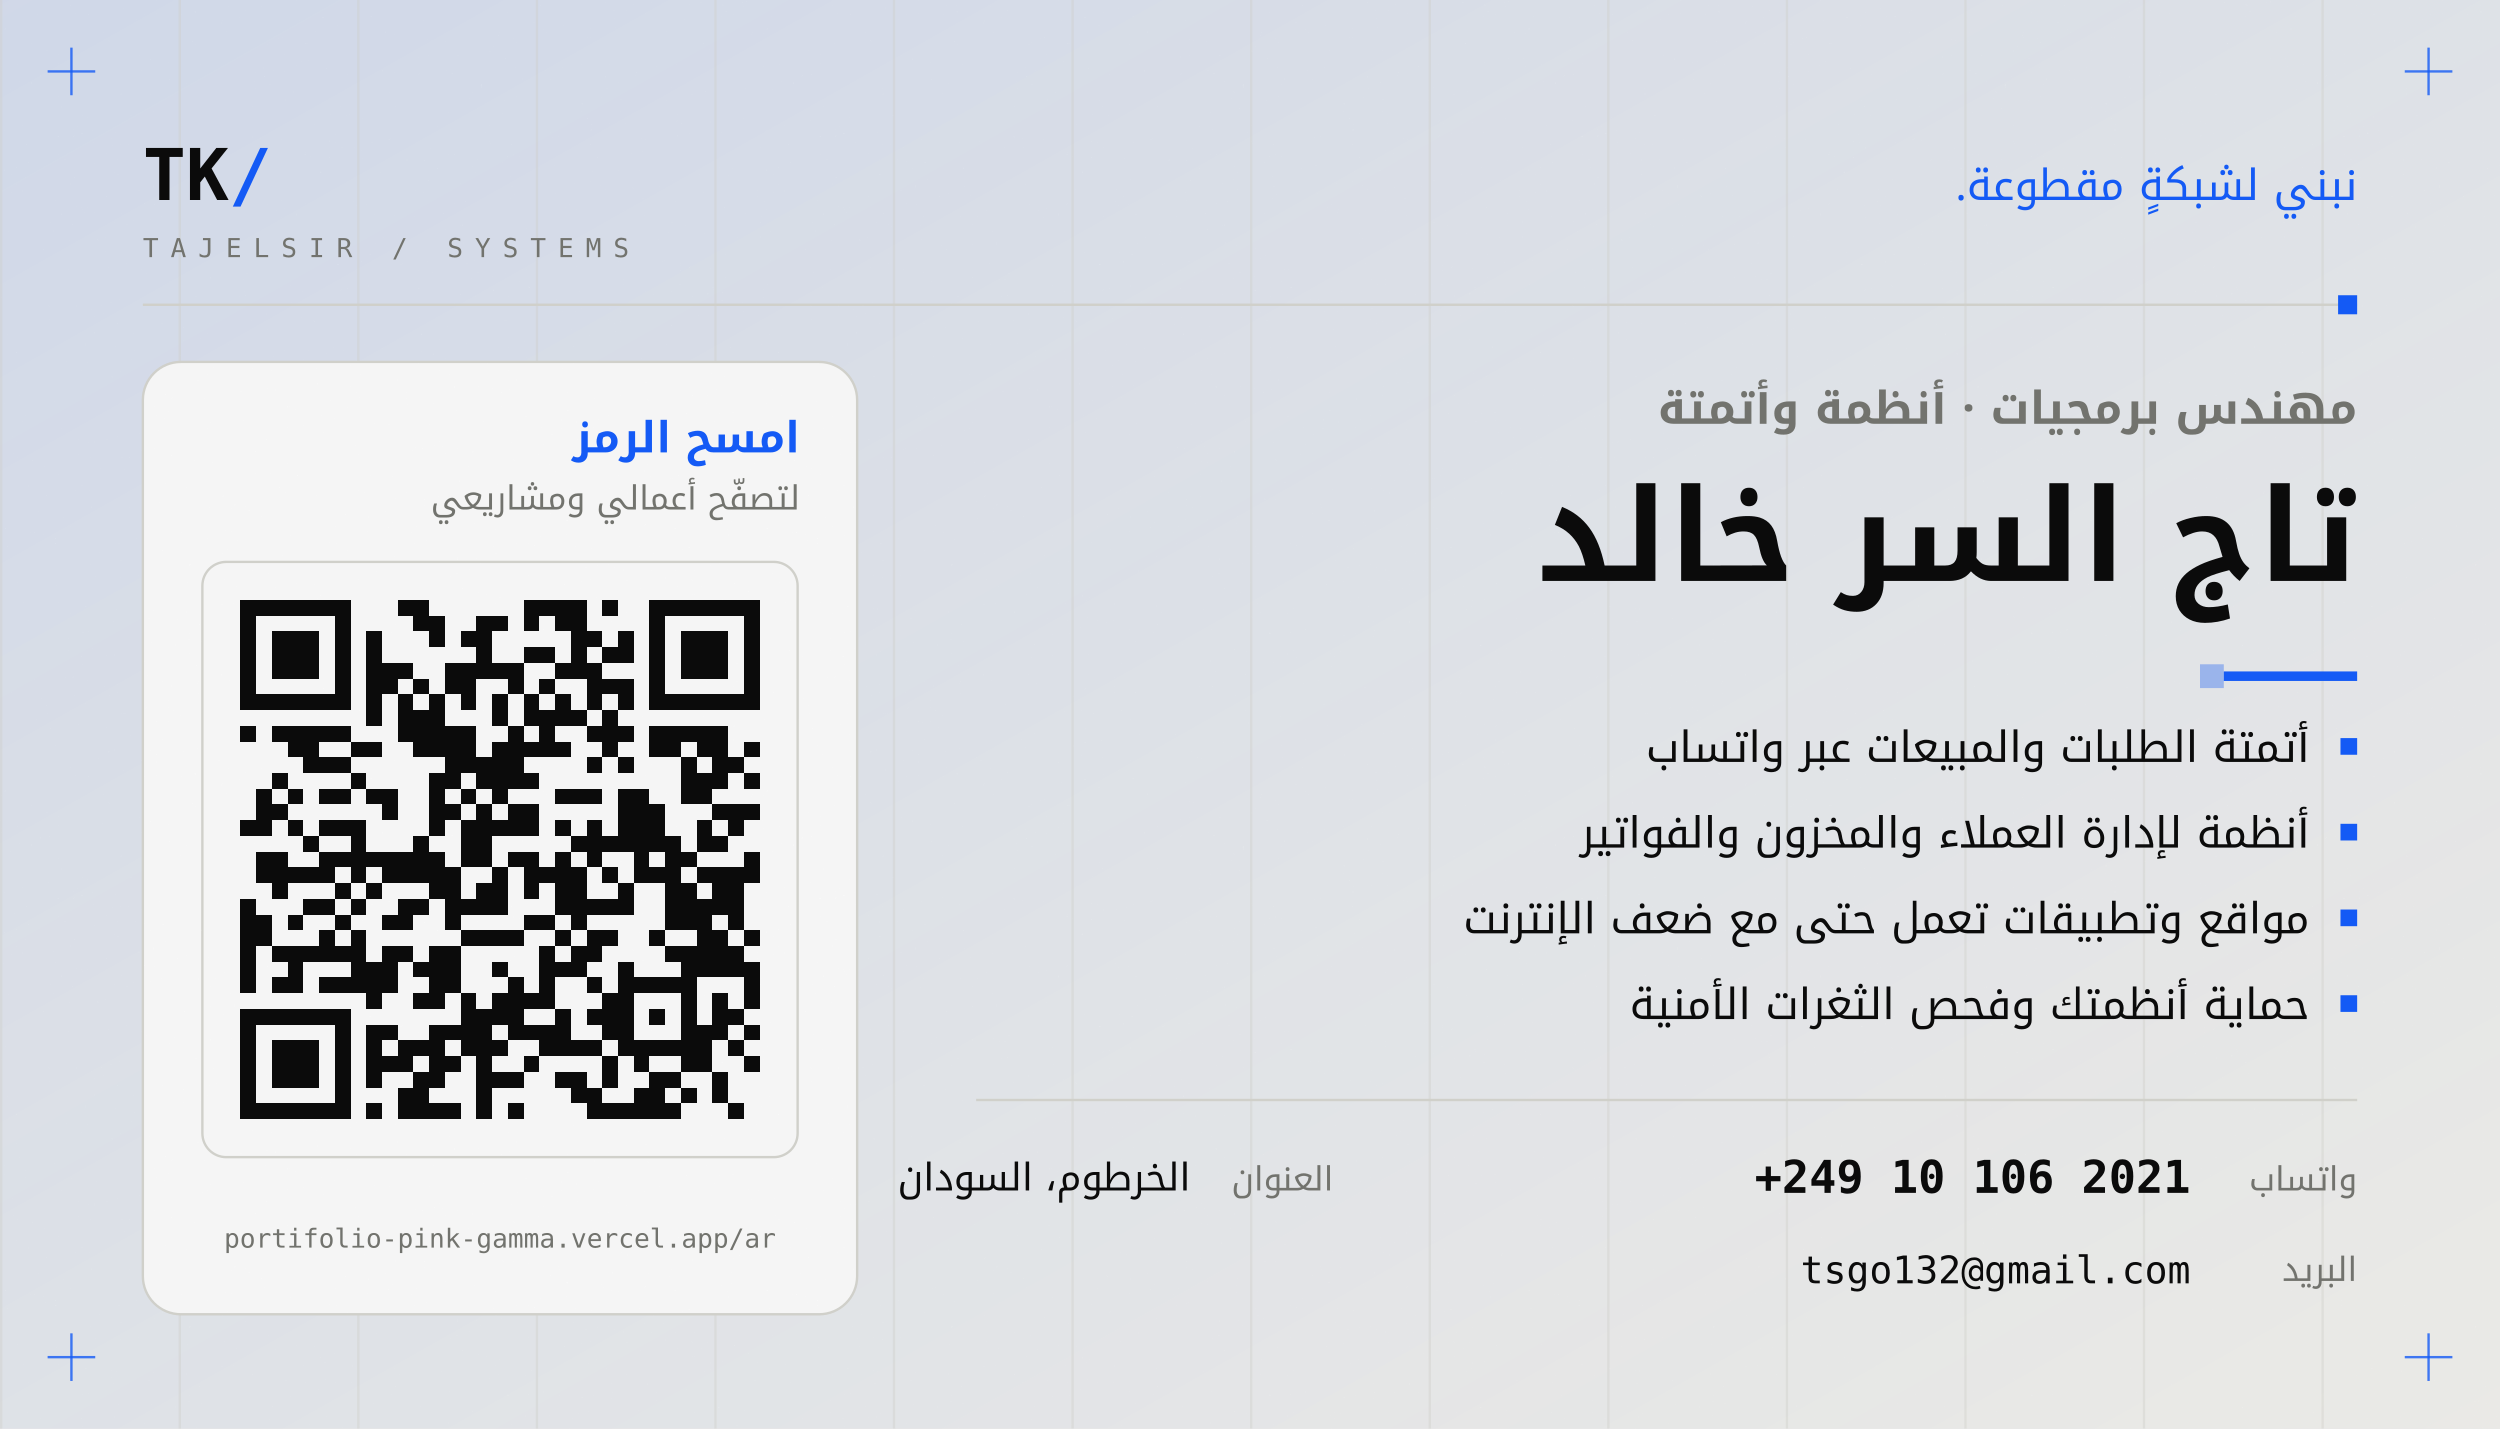
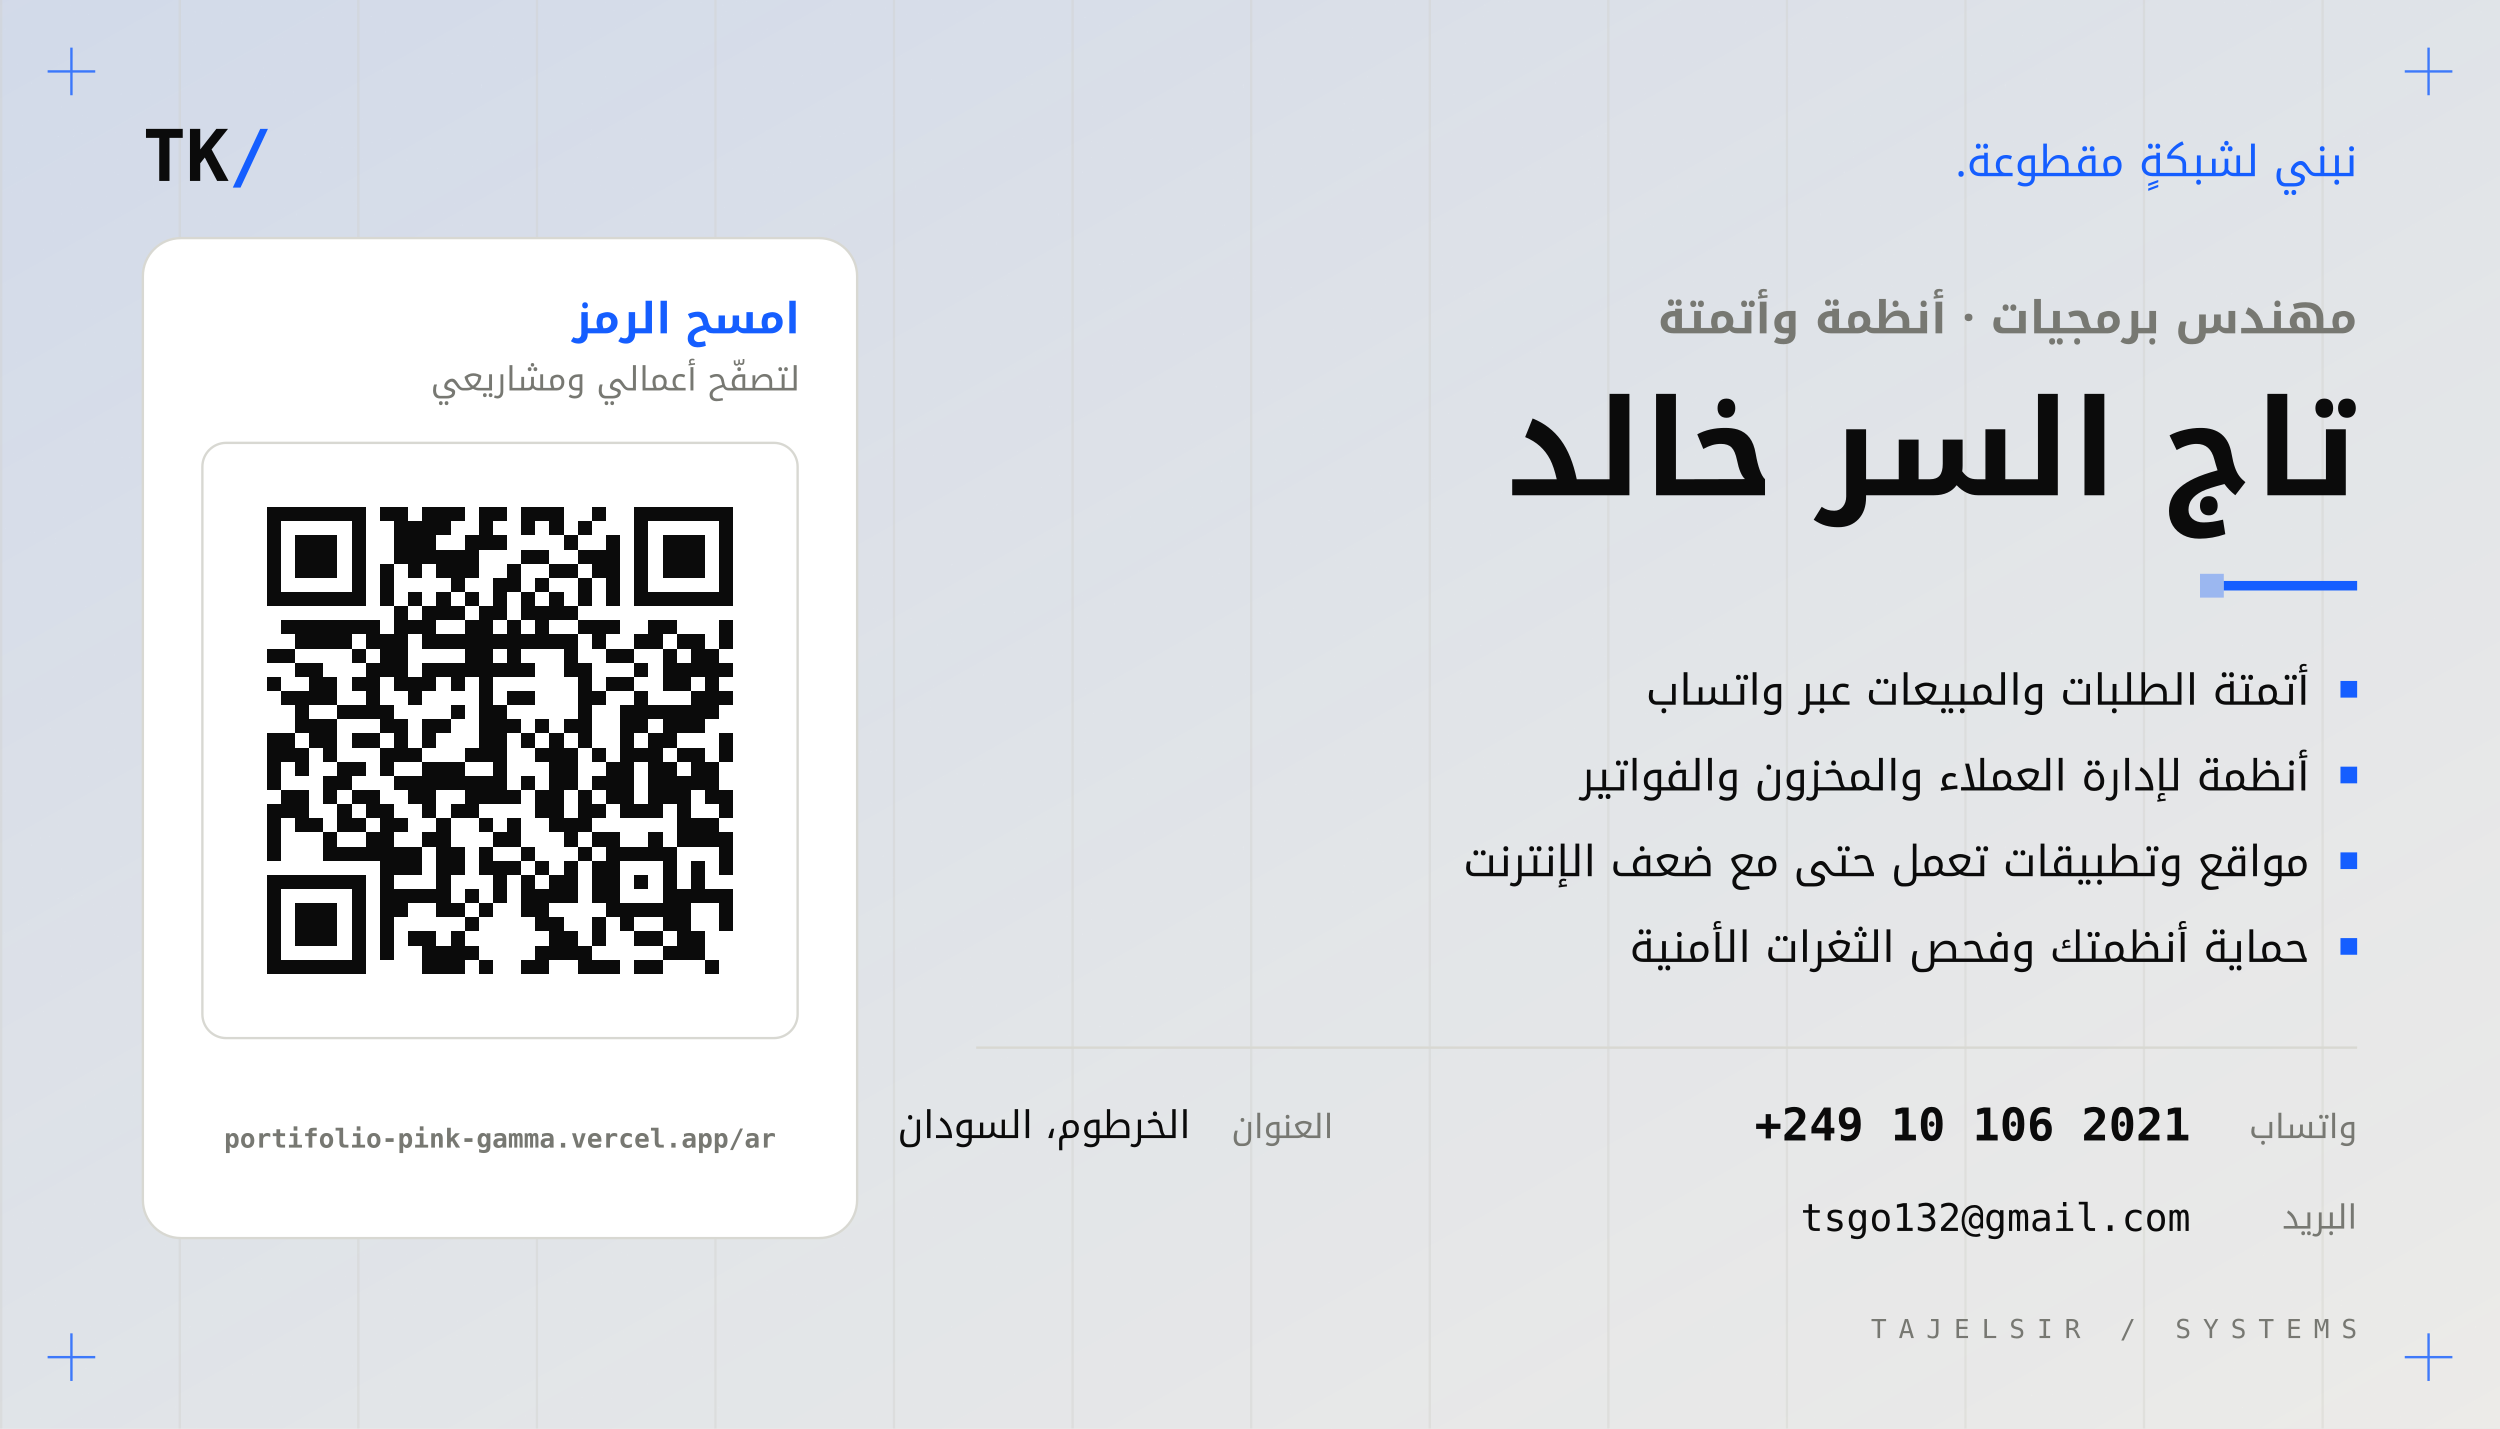
<svg xmlns="http://www.w3.org/2000/svg" width="1050" height="600" viewBox="0 0 1050 600">
  <defs>
    <linearGradient id="glow" x1="0" y1="0" x2="1" y2="1">
      <stop offset="0" stop-color="#155EFF" stop-opacity="0.12" />
      <stop offset="1" stop-color="#155EFF" stop-opacity="0" />
    </linearGradient>
    <filter id="grain">
      <feTurbulence type="fractalNoise" baseFrequency="0.8" numOctaves="2" stitchTiles="stitch" />
      <feColorMatrix type="matrix" values="0 0 0 0 0  0 0 0 0 0  0 0 0 0 0  1 1 1 0 0" />
    </filter>
  </defs>
-   <rect width="1050" height="600" fill="#F4F3EF" />
-   <rect width="1050" height="600" fill="url(#glow)" />
+   <rect x="0" y="0" width="1050" height="600" fill="#F4F3EF" />
+   <rect x="0" y="0" width="1050" height="600" fill="url(#glow)" />
  <line x1="0.5" y1="0" x2="0.5" y2="600" stroke="#D8D8D2" stroke-opacity="0.4" />
  <line x1="75.5" y1="0" x2="75.5" y2="600" stroke="#D8D8D2" stroke-opacity="0.4" />
  <line x1="150.5" y1="0" x2="150.5" y2="600" stroke="#D8D8D2" stroke-opacity="0.4" />
  <line x1="225.5" y1="0" x2="225.5" y2="600" stroke="#D8D8D2" stroke-opacity="0.4" />
  <line x1="300.5" y1="0" x2="300.5" y2="600" stroke="#D8D8D2" stroke-opacity="0.4" />
  <line x1="375.5" y1="0" x2="375.5" y2="600" stroke="#D8D8D2" stroke-opacity="0.4" />
  <line x1="450.5" y1="0" x2="450.5" y2="600" stroke="#D8D8D2" stroke-opacity="0.4" />
  <line x1="525.5" y1="0" x2="525.5" y2="600" stroke="#D8D8D2" stroke-opacity="0.4" />
  <line x1="600.5" y1="0" x2="600.5" y2="600" stroke="#D8D8D2" stroke-opacity="0.4" />
  <line x1="675.5" y1="0" x2="675.5" y2="600" stroke="#D8D8D2" stroke-opacity="0.4" />
  <line x1="750.5" y1="0" x2="750.5" y2="600" stroke="#D8D8D2" stroke-opacity="0.4" />
  <line x1="825.5" y1="0" x2="825.5" y2="600" stroke="#D8D8D2" stroke-opacity="0.4" />
  <line x1="900.5" y1="0" x2="900.5" y2="600" stroke="#D8D8D2" stroke-opacity="0.4" />
  <line x1="975.5" y1="0" x2="975.5" y2="600" stroke="#D8D8D2" stroke-opacity="0.4" />
  <line x1="1050.5" y1="0" x2="1050.5" y2="600" stroke="#D8D8D2" stroke-opacity="0.4" />
-   <line x1="20" y1="30" x2="40" y2="30" stroke="#155EFF" stroke-opacity="0.8" />
-   <line x1="30" y1="20" x2="30" y2="40" stroke="#155EFF" stroke-opacity="0.8" />
-   <line x1="1010" y1="30" x2="1030" y2="30" stroke="#155EFF" stroke-opacity="0.8" />
-   <line x1="1020" y1="20" x2="1020" y2="40" stroke="#155EFF" stroke-opacity="0.8" />
-   <line x1="20" y1="570" x2="40" y2="570" stroke="#155EFF" stroke-opacity="0.8" />
-   <line x1="30" y1="560" x2="30" y2="580" stroke="#155EFF" stroke-opacity="0.8" />
-   <line x1="1010" y1="570" x2="1030" y2="570" stroke="#155EFF" stroke-opacity="0.8" />
-   <line x1="1020" y1="560" x2="1020" y2="580" stroke="#155EFF" stroke-opacity="0.8" />
-   <text x="60" y="84" font-family="'JetBrains Mono','DejaVu Sans Mono',ui-monospace,monospace" font-size="30" font-weight="700" fill="#0B0B0B">TK<tspan fill="#155EFF">/</tspan>
+   <rect x="0" y="0" width="1050" height="600" fill="#000" filter="url(#grain)" opacity="0.035" />
+   <path d="M20 30h20M30 20v20" stroke="#155EFF" stroke-opacity="0.8" />
+   <path d="M1010 30h20M1020 20v20" stroke="#155EFF" stroke-opacity="0.8" />
+   <path d="M20 570h20M30 560v20" stroke="#155EFF" stroke-opacity="0.8" />
+   <path d="M1010 570h20M1020 560v20" stroke="#155EFF" stroke-opacity="0.8" />
+   <text x="60" y="76" font-family="'JetBrains Mono','DejaVu Sans Mono',ui-monospace,monospace" font-size="30" font-weight="700" fill="#0B0B0B">TK<tspan fill="#155EFF">/</tspan>
  </text>
-   <text x="60" y="108" font-family="'JetBrains Mono','DejaVu Sans Mono',ui-monospace,monospace" font-size="11" fill="#777872" letter-spacing="5">TAJELSIR / SYSTEMS</text>
-   <text x="990" y="84" text-anchor="start" direction="rtl" font-family="'Noto Kufi Arabic','Noto Sans Arabic','Tahoma',sans-serif" font-size="18" fill="#155EFF">نبني لشبكةٍ مقطوعة.</text>
-   <line x1="60" y1="128" x2="990" y2="128" stroke="#D8D8D2" />
-   <rect x="982" y="124" width="8" height="8" fill="#155EFF" />
+   <text x="990" y="74" font-family="'Noto Kufi Arabic','Noto Sans Arabic','Tahoma',sans-serif" direction="rtl" text-anchor="start" font-size="18" fill="#155EFF">نبني لشبكةٍ مقطوعة.</text>
  <g font-family="'Noto Kufi Arabic','Noto Sans Arabic','Tahoma',sans-serif" direction="rtl" text-anchor="start">
-     <text x="990" y="178" font-size="19" font-weight="700" fill="#777872">مهندس برمجيات · أنظمة وأتمتة</text>
-     <text x="990" y="244" font-size="54" font-weight="700" fill="#0B0B0B">تاج السر خالد</text>
+     <text x="990" y="140" font-size="19" font-weight="700" fill="#777872">مهندس برمجيات · أنظمة وأتمتة</text>
+     <text x="990" y="208" font-size="56" font-weight="700" fill="#0B0B0B">تاج السر خالد</text>
  </g>
-   <rect x="934" y="282" width="56" height="4" fill="#155EFF" />
-   <rect x="924" y="279" width="10" height="10" fill="#155EFF" opacity="0.35" />
+   <rect x="934" y="244" width="56" height="4" fill="#155EFF" />
+   <rect x="924" y="241" width="10" height="10" fill="#155EFF" opacity="0.35" />
  <g font-family="'Noto Kufi Arabic','Noto Sans Arabic','Tahoma',sans-serif" direction="rtl" text-anchor="start" font-size="18" fill="#0B0B0B">
-     <rect x="983" y="310" width="7" height="7" fill="#155EFF" />
-     <text x="970" y="320">أتمتة الطلبات والمبيعات عبر واتساب</text>
-     <rect x="983" y="346" width="7" height="7" fill="#155EFF" />
-     <text x="970" y="356">أنظمة لإدارة العملاء والمخزون والفواتير</text>
-     <rect x="983" y="382" width="7" height="7" fill="#155EFF" />
-     <text x="970" y="392">مواقع وتطبيقات تعمل حتى مع ضعف الإنترنت</text>
-     <rect x="983" y="418" width="7" height="7" fill="#155EFF" />
-     <text x="970" y="428">حماية أنظمتك وفحص الثغرات الأمنية</text>
+     <rect x="983" y="286" width="7" height="7" fill="#155EFF" />
+     <text x="970" y="296">أتمتة الطلبات والمبيعات عبر واتساب</text>
+     <rect x="983" y="322" width="7" height="7" fill="#155EFF" />
+     <text x="970" y="332">أنظمة لإدارة العملاء والمخزون والفواتير</text>
+     <rect x="983" y="358" width="7" height="7" fill="#155EFF" />
+     <text x="970" y="368">مواقع وتطبيقات تعمل حتى مع ضعف الإنترنت</text>
+     <rect x="983" y="394" width="7" height="7" fill="#155EFF" />
+     <text x="970" y="404">حماية أنظمتك وفحص الثغرات الأمنية</text>
  </g>
-   <line x1="410" y1="462" x2="990" y2="462" stroke="#D8D8D2" />
+   <line x1="410" y1="440" x2="990" y2="440" stroke="#D8D8D2" />
  <g font-family="'Noto Kufi Arabic','Noto Sans Arabic','Tahoma',sans-serif" direction="rtl" text-anchor="start" font-size="14" fill="#777872">
-     <text x="990" y="500">واتساب</text>
-     <text x="990" y="538">البريد</text>
-     <text x="560" y="500">العنوان</text>
+     <text x="990" y="478">واتساب</text>
+     <text x="990" y="516">البريد</text>
+     <text x="560" y="478">العنوان</text>
  </g>
-   <g font-family="'JetBrains Mono','DejaVu Sans Mono',ui-monospace,monospace" text-anchor="end" fill="#0B0B0B">
-     <text x="920" y="501" font-size="19" font-weight="700" direction="ltr" unicode-bidi="embed">+249 10 106 2021</text>
-     <text x="920" y="539" font-size="16" direction="ltr" unicode-bidi="embed">tsgo132@gmail.com</text>
+   <g font-family="'JetBrains Mono','DejaVu Sans Mono',ui-monospace,monospace" text-anchor="end" direction="ltr" fill="#0B0B0B">
+     <text x="920" y="479" font-size="19" font-weight="700">+249 10 106 2021</text>
+     <text x="920" y="517" font-size="16">tsgo132@gmail.com</text>
  </g>
-   <text x="500" y="500" text-anchor="start" direction="rtl" font-family="'Noto Kufi Arabic','Noto Sans Arabic','Tahoma',sans-serif" font-size="16" fill="#0B0B0B">الخرطوم، السودان</text>
-   <rect x="60" y="152" width="300" height="400" rx="16" fill="#FFFFFF" stroke="#D8D8D2" />
+   <text x="500" y="478" font-family="'Noto Kufi Arabic','Noto Sans Arabic','Tahoma',sans-serif" direction="rtl" text-anchor="start" font-size="16" fill="#0B0B0B">الخرطوم، السودان</text>
+   <text x="990" y="562" font-family="'JetBrains Mono','DejaVu Sans Mono',ui-monospace,monospace" text-anchor="end" font-size="11" fill="#777872" letter-spacing="5">TAJELSIR / SYSTEMS</text>
+   <rect x="60" y="100" width="300" height="420" rx="16" fill="#FFFFFF" stroke="#D8D8D2" />
  <g font-family="'Noto Kufi Arabic','Noto Sans Arabic','Tahoma',sans-serif" direction="rtl" text-anchor="start">
-     <text x="336" y="190" font-size="18" font-weight="700" fill="#155EFF">امسح الرمز</text>
-     <text x="336" y="214" font-size="14" fill="#777872">لتصفّح أعمالي ومشاريعي</text>
+     <text x="336" y="140" font-size="18" font-weight="700" fill="#155EFF">امسح الرمز</text>
+     <text x="336" y="164" font-size="14" fill="#777872">لتصفّح أعمالي ومشاريعي</text>
  </g>
-   <rect x="85" y="236" width="250" height="250" rx="10" fill="#FFFFFF" stroke="#D8D8D2" />
-   <path transform="translate(101 252) scale(6.606061)" d="M0 0h1v1h-1zM1 0h1v1h-1zM2 0h1v1h-1zM3 0h1v1h-1zM4 0h1v1h-1zM5 0h1v1h-1zM6 0h1v1h-1zM10 0h1v1h-1zM11 0h1v1h-1zM18 0h1v1h-1zM19 0h1v1h-1zM20 0h1v1h-1zM21 0h1v1h-1zM23 0h1v1h-1zM26 0h1v1h-1zM27 0h1v1h-1zM28 0h1v1h-1zM29 0h1v1h-1zM30 0h1v1h-1zM31 0h1v1h-1zM32 0h1v1h-1zM0 1h1v1h-1zM6 1h1v1h-1zM11 1h1v1h-1zM12 1h1v1h-1zM15 1h1v1h-1zM16 1h1v1h-1zM18 1h1v1h-1zM20 1h1v1h-1zM21 1h1v1h-1zM26 1h1v1h-1zM32 1h1v1h-1zM0 2h1v1h-1zM2 2h1v1h-1zM3 2h1v1h-1zM4 2h1v1h-1zM6 2h1v1h-1zM8 2h1v1h-1zM12 2h1v1h-1zM14 2h1v1h-1zM15 2h1v1h-1zM21 2h1v1h-1zM22 2h1v1h-1zM24 2h1v1h-1zM26 2h1v1h-1zM28 2h1v1h-1zM29 2h1v1h-1zM30 2h1v1h-1zM32 2h1v1h-1zM0 3h1v1h-1zM2 3h1v1h-1zM3 3h1v1h-1zM4 3h1v1h-1zM6 3h1v1h-1zM8 3h1v1h-1zM15 3h1v1h-1zM18 3h1v1h-1zM19 3h1v1h-1zM21 3h1v1h-1zM23 3h1v1h-1zM24 3h1v1h-1zM26 3h1v1h-1zM28 3h1v1h-1zM29 3h1v1h-1zM30 3h1v1h-1zM32 3h1v1h-1zM0 4h1v1h-1zM2 4h1v1h-1zM3 4h1v1h-1zM4 4h1v1h-1zM6 4h1v1h-1zM8 4h1v1h-1zM9 4h1v1h-1zM10 4h1v1h-1zM13 4h1v1h-1zM14 4h1v1h-1zM15 4h1v1h-1zM16 4h1v1h-1zM17 4h1v1h-1zM20 4h1v1h-1zM21 4h1v1h-1zM22 4h1v1h-1zM26 4h1v1h-1zM28 4h1v1h-1zM29 4h1v1h-1zM30 4h1v1h-1zM32 4h1v1h-1zM0 5h1v1h-1zM6 5h1v1h-1zM8 5h1v1h-1zM9 5h1v1h-1zM11 5h1v1h-1zM13 5h1v1h-1zM14 5h1v1h-1zM17 5h1v1h-1zM19 5h1v1h-1zM22 5h1v1h-1zM23 5h1v1h-1zM24 5h1v1h-1zM26 5h1v1h-1zM32 5h1v1h-1zM0 6h1v1h-1zM1 6h1v1h-1zM2 6h1v1h-1zM3 6h1v1h-1zM4 6h1v1h-1zM5 6h1v1h-1zM6 6h1v1h-1zM8 6h1v1h-1zM10 6h1v1h-1zM12 6h1v1h-1zM14 6h1v1h-1zM16 6h1v1h-1zM18 6h1v1h-1zM20 6h1v1h-1zM22 6h1v1h-1zM24 6h1v1h-1zM26 6h1v1h-1zM27 6h1v1h-1zM28 6h1v1h-1zM29 6h1v1h-1zM30 6h1v1h-1zM31 6h1v1h-1zM32 6h1v1h-1zM8 7h1v1h-1zM10 7h1v1h-1zM11 7h1v1h-1zM12 7h1v1h-1zM16 7h1v1h-1zM18 7h1v1h-1zM19 7h1v1h-1zM20 7h1v1h-1zM21 7h1v1h-1zM23 7h1v1h-1zM0 8h1v1h-1zM2 8h1v1h-1zM3 8h1v1h-1zM4 8h1v1h-1zM5 8h1v1h-1zM6 8h1v1h-1zM10 8h1v1h-1zM11 8h1v1h-1zM12 8h1v1h-1zM13 8h1v1h-1zM14 8h1v1h-1zM17 8h1v1h-1zM19 8h1v1h-1zM22 8h1v1h-1zM23 8h1v1h-1zM24 8h1v1h-1zM26 8h1v1h-1zM27 8h1v1h-1zM28 8h1v1h-1zM29 8h1v1h-1zM30 8h1v1h-1zM3 9h1v1h-1zM4 9h1v1h-1zM7 9h1v1h-1zM8 9h1v1h-1zM11 9h1v1h-1zM12 9h1v1h-1zM13 9h1v1h-1zM14 9h1v1h-1zM16 9h1v1h-1zM17 9h1v1h-1zM18 9h1v1h-1zM19 9h1v1h-1zM20 9h1v1h-1zM23 9h1v1h-1zM26 9h1v1h-1zM27 9h1v1h-1zM29 9h1v1h-1zM30 9h1v1h-1zM32 9h1v1h-1zM4 10h1v1h-1zM5 10h1v1h-1zM6 10h1v1h-1zM13 10h1v1h-1zM14 10h1v1h-1zM15 10h1v1h-1zM16 10h1v1h-1zM17 10h1v1h-1zM22 10h1v1h-1zM24 10h1v1h-1zM28 10h1v1h-1zM30 10h1v1h-1zM31 10h1v1h-1zM2 11h1v1h-1zM7 11h1v1h-1zM12 11h1v1h-1zM13 11h1v1h-1zM15 11h1v1h-1zM16 11h1v1h-1zM17 11h1v1h-1zM18 11h1v1h-1zM28 11h1v1h-1zM29 11h1v1h-1zM30 11h1v1h-1zM32 11h1v1h-1zM1 12h1v1h-1zM3 12h1v1h-1zM5 12h1v1h-1zM6 12h1v1h-1zM8 12h1v1h-1zM9 12h1v1h-1zM12 12h1v1h-1zM14 12h1v1h-1zM16 12h1v1h-1zM20 12h1v1h-1zM21 12h1v1h-1zM22 12h1v1h-1zM24 12h1v1h-1zM25 12h1v1h-1zM28 12h1v1h-1zM29 12h1v1h-1zM1 13h1v1h-1zM2 13h1v1h-1zM9 13h1v1h-1zM12 13h1v1h-1zM13 13h1v1h-1zM15 13h1v1h-1zM17 13h1v1h-1zM18 13h1v1h-1zM24 13h1v1h-1zM25 13h1v1h-1zM26 13h1v1h-1zM30 13h1v1h-1zM31 13h1v1h-1zM32 13h1v1h-1zM0 14h1v1h-1zM1 14h1v1h-1zM3 14h1v1h-1zM5 14h1v1h-1zM6 14h1v1h-1zM7 14h1v1h-1zM12 14h1v1h-1zM14 14h1v1h-1zM15 14h1v1h-1zM16 14h1v1h-1zM17 14h1v1h-1zM18 14h1v1h-1zM20 14h1v1h-1zM22 14h1v1h-1zM24 14h1v1h-1zM25 14h1v1h-1zM26 14h1v1h-1zM29 14h1v1h-1zM31 14h1v1h-1zM4 15h1v1h-1zM7 15h1v1h-1zM11 15h1v1h-1zM14 15h1v1h-1zM15 15h1v1h-1zM21 15h1v1h-1zM22 15h1v1h-1zM23 15h1v1h-1zM24 15h1v1h-1zM25 15h1v1h-1zM26 15h1v1h-1zM27 15h1v1h-1zM29 15h1v1h-1zM30 15h1v1h-1zM1 16h1v1h-1zM2 16h1v1h-1zM5 16h1v1h-1zM6 16h1v1h-1zM7 16h1v1h-1zM8 16h1v1h-1zM9 16h1v1h-1zM10 16h1v1h-1zM11 16h1v1h-1zM12 16h1v1h-1zM14 16h1v1h-1zM15 16h1v1h-1zM17 16h1v1h-1zM18 16h1v1h-1zM20 16h1v1h-1zM22 16h1v1h-1zM25 16h1v1h-1zM27 16h1v1h-1zM28 16h1v1h-1zM32 16h1v1h-1zM1 17h1v1h-1zM2 17h1v1h-1zM3 17h1v1h-1zM4 17h1v1h-1zM5 17h1v1h-1zM7 17h1v1h-1zM9 17h1v1h-1zM10 17h1v1h-1zM11 17h1v1h-1zM12 17h1v1h-1zM13 17h1v1h-1zM16 17h1v1h-1zM18 17h1v1h-1zM19 17h1v1h-1zM20 17h1v1h-1zM21 17h1v1h-1zM23 17h1v1h-1zM25 17h1v1h-1zM26 17h1v1h-1zM27 17h1v1h-1zM29 17h1v1h-1zM30 17h1v1h-1zM31 17h1v1h-1zM32 17h1v1h-1zM2 18h1v1h-1zM6 18h1v1h-1zM8 18h1v1h-1zM12 18h1v1h-1zM13 18h1v1h-1zM15 18h1v1h-1zM16 18h1v1h-1zM18 18h1v1h-1zM20 18h1v1h-1zM21 18h1v1h-1zM24 18h1v1h-1zM27 18h1v1h-1zM28 18h1v1h-1zM30 18h1v1h-1zM31 18h1v1h-1zM0 19h1v1h-1zM4 19h1v1h-1zM5 19h1v1h-1zM7 19h1v1h-1zM10 19h1v1h-1zM11 19h1v1h-1zM13 19h1v1h-1zM14 19h1v1h-1zM15 19h1v1h-1zM16 19h1v1h-1zM20 19h1v1h-1zM21 19h1v1h-1zM22 19h1v1h-1zM23 19h1v1h-1zM24 19h1v1h-1zM27 19h1v1h-1zM28 19h1v1h-1zM29 19h1v1h-1zM30 19h1v1h-1zM31 19h1v1h-1zM0 20h1v1h-1zM1 20h1v1h-1zM3 20h1v1h-1zM6 20h1v1h-1zM9 20h1v1h-1zM10 20h1v1h-1zM13 20h1v1h-1zM18 20h1v1h-1zM19 20h1v1h-1zM21 20h1v1h-1zM27 20h1v1h-1zM28 20h1v1h-1zM29 20h1v1h-1zM31 20h1v1h-1zM0 21h1v1h-1zM1 21h1v1h-1zM5 21h1v1h-1zM7 21h1v1h-1zM14 21h1v1h-1zM15 21h1v1h-1zM16 21h1v1h-1zM17 21h1v1h-1zM20 21h1v1h-1zM22 21h1v1h-1zM23 21h1v1h-1zM26 21h1v1h-1zM29 21h1v1h-1zM30 21h1v1h-1zM32 21h1v1h-1zM0 22h1v1h-1zM2 22h1v1h-1zM3 22h1v1h-1zM4 22h1v1h-1zM5 22h1v1h-1zM6 22h1v1h-1zM7 22h1v1h-1zM9 22h1v1h-1zM10 22h1v1h-1zM12 22h1v1h-1zM13 22h1v1h-1zM19 22h1v1h-1zM21 22h1v1h-1zM22 22h1v1h-1zM27 22h1v1h-1zM28 22h1v1h-1zM29 22h1v1h-1zM30 22h1v1h-1zM31 22h1v1h-1zM0 23h1v1h-1zM3 23h1v1h-1zM7 23h1v1h-1zM8 23h1v1h-1zM9 23h1v1h-1zM11 23h1v1h-1zM12 23h1v1h-1zM13 23h1v1h-1zM16 23h1v1h-1zM19 23h1v1h-1zM20 23h1v1h-1zM21 23h1v1h-1zM24 23h1v1h-1zM28 23h1v1h-1zM29 23h1v1h-1zM30 23h1v1h-1zM31 23h1v1h-1zM32 23h1v1h-1zM0 24h1v1h-1zM2 24h1v1h-1zM3 24h1v1h-1zM5 24h1v1h-1zM6 24h1v1h-1zM7 24h1v1h-1zM8 24h1v1h-1zM9 24h1v1h-1zM12 24h1v1h-1zM13 24h1v1h-1zM17 24h1v1h-1zM19 24h1v1h-1zM22 24h1v1h-1zM24 24h1v1h-1zM25 24h1v1h-1zM26 24h1v1h-1zM27 24h1v1h-1zM28 24h1v1h-1zM32 24h1v1h-1zM8 25h1v1h-1zM11 25h1v1h-1zM12 25h1v1h-1zM14 25h1v1h-1zM16 25h1v1h-1zM17 25h1v1h-1zM18 25h1v1h-1zM19 25h1v1h-1zM23 25h1v1h-1zM24 25h1v1h-1zM28 25h1v1h-1zM30 25h1v1h-1zM32 25h1v1h-1zM0 26h1v1h-1zM1 26h1v1h-1zM2 26h1v1h-1zM3 26h1v1h-1zM4 26h1v1h-1zM5 26h1v1h-1zM6 26h1v1h-1zM14 26h1v1h-1zM15 26h1v1h-1zM16 26h1v1h-1zM17 26h1v1h-1zM20 26h1v1h-1zM22 26h1v1h-1zM23 26h1v1h-1zM24 26h1v1h-1zM26 26h1v1h-1zM28 26h1v1h-1zM30 26h1v1h-1zM31 26h1v1h-1zM0 27h1v1h-1zM6 27h1v1h-1zM8 27h1v1h-1zM9 27h1v1h-1zM12 27h1v1h-1zM13 27h1v1h-1zM14 27h1v1h-1zM15 27h1v1h-1zM17 27h1v1h-1zM18 27h1v1h-1zM19 27h1v1h-1zM20 27h1v1h-1zM23 27h1v1h-1zM24 27h1v1h-1zM28 27h1v1h-1zM29 27h1v1h-1zM30 27h1v1h-1zM32 27h1v1h-1zM0 28h1v1h-1zM2 28h1v1h-1zM3 28h1v1h-1zM4 28h1v1h-1zM6 28h1v1h-1zM8 28h1v1h-1zM10 28h1v1h-1zM11 28h1v1h-1zM12 28h1v1h-1zM14 28h1v1h-1zM15 28h1v1h-1zM16 28h1v1h-1zM19 28h1v1h-1zM20 28h1v1h-1zM21 28h1v1h-1zM22 28h1v1h-1zM24 28h1v1h-1zM25 28h1v1h-1zM26 28h1v1h-1zM27 28h1v1h-1zM28 28h1v1h-1zM29 28h1v1h-1zM31 28h1v1h-1zM0 29h1v1h-1zM2 29h1v1h-1zM3 29h1v1h-1zM4 29h1v1h-1zM6 29h1v1h-1zM8 29h1v1h-1zM9 29h1v1h-1zM10 29h1v1h-1zM12 29h1v1h-1zM13 29h1v1h-1zM15 29h1v1h-1zM18 29h1v1h-1zM23 29h1v1h-1zM25 29h1v1h-1zM28 29h1v1h-1zM29 29h1v1h-1zM32 29h1v1h-1zM0 30h1v1h-1zM2 30h1v1h-1zM3 30h1v1h-1zM4 30h1v1h-1zM6 30h1v1h-1zM8 30h1v1h-1zM11 30h1v1h-1zM12 30h1v1h-1zM15 30h1v1h-1zM16 30h1v1h-1zM17 30h1v1h-1zM20 30h1v1h-1zM21 30h1v1h-1zM23 30h1v1h-1zM26 30h1v1h-1zM27 30h1v1h-1zM30 30h1v1h-1zM0 31h1v1h-1zM6 31h1v1h-1zM10 31h1v1h-1zM11 31h1v1h-1zM15 31h1v1h-1zM21 31h1v1h-1zM22 31h1v1h-1zM25 31h1v1h-1zM26 31h1v1h-1zM28 31h1v1h-1zM30 31h1v1h-1zM0 32h1v1h-1zM1 32h1v1h-1zM2 32h1v1h-1zM3 32h1v1h-1zM4 32h1v1h-1zM5 32h1v1h-1zM6 32h1v1h-1zM8 32h1v1h-1zM10 32h1v1h-1zM11 32h1v1h-1zM12 32h1v1h-1zM13 32h1v1h-1zM15 32h1v1h-1zM17 32h1v1h-1zM22 32h1v1h-1zM23 32h1v1h-1zM24 32h1v1h-1zM25 32h1v1h-1zM26 32h1v1h-1zM27 32h1v1h-1zM31 32h1v1h-1z" fill="#0B0B0B" shape-rendering="crispEdges" />
-   <text x="210" y="524" text-anchor="middle" font-family="'JetBrains Mono','DejaVu Sans Mono',ui-monospace,monospace" font-size="11" fill="#777872">portifolio-pink-gamma.vercel.app/ar</text>
-   <rect width="1050" height="600" fill="#000" filter="url(#grain)" opacity="0.04" />
+   <rect x="85" y="186" width="250" height="250" rx="10" fill="#FFFFFF" stroke="#D8D8D2" />
+   <path transform="translate(112 213) scale(5.939394)" d="M0 0h1v1h-1zM1 0h1v1h-1zM2 0h1v1h-1zM3 0h1v1h-1zM4 0h1v1h-1zM5 0h1v1h-1zM6 0h1v1h-1zM8 0h1v1h-1zM9 0h1v1h-1zM11 0h1v1h-1zM12 0h1v1h-1zM13 0h1v1h-1zM15 0h1v1h-1zM16 0h1v1h-1zM18 0h1v1h-1zM19 0h1v1h-1zM20 0h1v1h-1zM23 0h1v1h-1zM26 0h1v1h-1zM27 0h1v1h-1zM28 0h1v1h-1zM29 0h1v1h-1zM30 0h1v1h-1zM31 0h1v1h-1zM32 0h1v1h-1zM0 1h1v1h-1zM6 1h1v1h-1zM9 1h1v1h-1zM10 1h1v1h-1zM11 1h1v1h-1zM12 1h1v1h-1zM15 1h1v1h-1zM18 1h1v1h-1zM20 1h1v1h-1zM22 1h1v1h-1zM26 1h1v1h-1zM32 1h1v1h-1zM0 2h1v1h-1zM2 2h1v1h-1zM3 2h1v1h-1zM4 2h1v1h-1zM6 2h1v1h-1zM9 2h1v1h-1zM10 2h1v1h-1zM11 2h1v1h-1zM14 2h1v1h-1zM15 2h1v1h-1zM16 2h1v1h-1zM21 2h1v1h-1zM24 2h1v1h-1zM26 2h1v1h-1zM28 2h1v1h-1zM29 2h1v1h-1zM30 2h1v1h-1zM32 2h1v1h-1zM0 3h1v1h-1zM2 3h1v1h-1zM3 3h1v1h-1zM4 3h1v1h-1zM6 3h1v1h-1zM9 3h1v1h-1zM10 3h1v1h-1zM11 3h1v1h-1zM12 3h1v1h-1zM13 3h1v1h-1zM14 3h1v1h-1zM18 3h1v1h-1zM19 3h1v1h-1zM22 3h1v1h-1zM23 3h1v1h-1zM24 3h1v1h-1zM26 3h1v1h-1zM28 3h1v1h-1zM29 3h1v1h-1zM30 3h1v1h-1zM32 3h1v1h-1zM0 4h1v1h-1zM2 4h1v1h-1zM3 4h1v1h-1zM4 4h1v1h-1zM6 4h1v1h-1zM8 4h1v1h-1zM10 4h1v1h-1zM12 4h1v1h-1zM13 4h1v1h-1zM14 4h1v1h-1zM17 4h1v1h-1zM20 4h1v1h-1zM21 4h1v1h-1zM23 4h1v1h-1zM24 4h1v1h-1zM26 4h1v1h-1zM28 4h1v1h-1zM29 4h1v1h-1zM30 4h1v1h-1zM32 4h1v1h-1zM0 5h1v1h-1zM6 5h1v1h-1zM8 5h1v1h-1zM13 5h1v1h-1zM16 5h1v1h-1zM17 5h1v1h-1zM19 5h1v1h-1zM22 5h1v1h-1zM24 5h1v1h-1zM26 5h1v1h-1zM32 5h1v1h-1zM0 6h1v1h-1zM1 6h1v1h-1zM2 6h1v1h-1zM3 6h1v1h-1zM4 6h1v1h-1zM5 6h1v1h-1zM6 6h1v1h-1zM8 6h1v1h-1zM10 6h1v1h-1zM12 6h1v1h-1zM14 6h1v1h-1zM16 6h1v1h-1zM18 6h1v1h-1zM20 6h1v1h-1zM22 6h1v1h-1zM24 6h1v1h-1zM26 6h1v1h-1zM27 6h1v1h-1zM28 6h1v1h-1zM29 6h1v1h-1zM30 6h1v1h-1zM31 6h1v1h-1zM32 6h1v1h-1zM9 7h1v1h-1zM11 7h1v1h-1zM12 7h1v1h-1zM13 7h1v1h-1zM15 7h1v1h-1zM16 7h1v1h-1zM18 7h1v1h-1zM19 7h1v1h-1zM20 7h1v1h-1zM21 7h1v1h-1zM1 8h1v1h-1zM2 8h1v1h-1zM3 8h1v1h-1zM4 8h1v1h-1zM5 8h1v1h-1zM6 8h1v1h-1zM7 8h1v1h-1zM9 8h1v1h-1zM10 8h1v1h-1zM11 8h1v1h-1zM14 8h1v1h-1zM15 8h1v1h-1zM17 8h1v1h-1zM19 8h1v1h-1zM22 8h1v1h-1zM23 8h1v1h-1zM24 8h1v1h-1zM27 8h1v1h-1zM28 8h1v1h-1zM32 8h1v1h-1zM2 9h1v1h-1zM3 9h1v1h-1zM4 9h1v1h-1zM5 9h1v1h-1zM7 9h1v1h-1zM8 9h1v1h-1zM9 9h1v1h-1zM11 9h1v1h-1zM12 9h1v1h-1zM13 9h1v1h-1zM14 9h1v1h-1zM15 9h1v1h-1zM16 9h1v1h-1zM17 9h1v1h-1zM18 9h1v1h-1zM19 9h1v1h-1zM20 9h1v1h-1zM21 9h1v1h-1zM23 9h1v1h-1zM26 9h1v1h-1zM27 9h1v1h-1zM29 9h1v1h-1zM30 9h1v1h-1zM32 9h1v1h-1zM0 10h1v1h-1zM1 10h1v1h-1zM6 10h1v1h-1zM8 10h1v1h-1zM9 10h1v1h-1zM14 10h1v1h-1zM15 10h1v1h-1zM17 10h1v1h-1zM21 10h1v1h-1zM24 10h1v1h-1zM25 10h1v1h-1zM28 10h1v1h-1zM30 10h1v1h-1zM31 10h1v1h-1zM2 11h1v1h-1zM3 11h1v1h-1zM7 11h1v1h-1zM8 11h1v1h-1zM9 11h1v1h-1zM11 11h1v1h-1zM12 11h1v1h-1zM13 11h1v1h-1zM14 11h1v1h-1zM15 11h1v1h-1zM16 11h1v1h-1zM17 11h1v1h-1zM18 11h1v1h-1zM21 11h1v1h-1zM22 11h1v1h-1zM26 11h1v1h-1zM28 11h1v1h-1zM29 11h1v1h-1zM30 11h1v1h-1zM31 11h1v1h-1zM32 11h1v1h-1zM0 12h1v1h-1zM3 12h1v1h-1zM4 12h1v1h-1zM6 12h1v1h-1zM7 12h1v1h-1zM9 12h1v1h-1zM10 12h1v1h-1zM11 12h1v1h-1zM13 12h1v1h-1zM15 12h1v1h-1zM22 12h1v1h-1zM24 12h1v1h-1zM25 12h1v1h-1zM28 12h1v1h-1zM29 12h1v1h-1zM31 12h1v1h-1zM1 13h1v1h-1zM2 13h1v1h-1zM3 13h1v1h-1zM4 13h1v1h-1zM7 13h1v1h-1zM10 13h1v1h-1zM15 13h1v1h-1zM17 13h1v1h-1zM18 13h1v1h-1zM22 13h1v1h-1zM23 13h1v1h-1zM26 13h1v1h-1zM30 13h1v1h-1zM31 13h1v1h-1zM32 13h1v1h-1zM2 14h1v1h-1zM5 14h1v1h-1zM6 14h1v1h-1zM7 14h1v1h-1zM8 14h1v1h-1zM13 14h1v1h-1zM15 14h1v1h-1zM16 14h1v1h-1zM22 14h1v1h-1zM25 14h1v1h-1zM26 14h1v1h-1zM27 14h1v1h-1zM28 14h1v1h-1zM29 14h1v1h-1zM30 14h1v1h-1zM31 14h1v1h-1zM2 15h1v1h-1zM3 15h1v1h-1zM4 15h1v1h-1zM8 15h1v1h-1zM9 15h1v1h-1zM11 15h1v1h-1zM12 15h1v1h-1zM15 15h1v1h-1zM16 15h1v1h-1zM17 15h1v1h-1zM19 15h1v1h-1zM21 15h1v1h-1zM22 15h1v1h-1zM25 15h1v1h-1zM26 15h1v1h-1zM28 15h1v1h-1zM29 15h1v1h-1zM30 15h1v1h-1zM0 16h1v1h-1zM1 16h1v1h-1zM3 16h1v1h-1zM4 16h1v1h-1zM6 16h1v1h-1zM7 16h1v1h-1zM9 16h1v1h-1zM11 16h1v1h-1zM15 16h1v1h-1zM16 16h1v1h-1zM18 16h1v1h-1zM20 16h1v1h-1zM22 16h1v1h-1zM25 16h1v1h-1zM27 16h1v1h-1zM28 16h1v1h-1zM32 16h1v1h-1zM0 17h1v1h-1zM1 17h1v1h-1zM2 17h1v1h-1zM4 17h1v1h-1zM8 17h1v1h-1zM9 17h1v1h-1zM10 17h1v1h-1zM14 17h1v1h-1zM15 17h1v1h-1zM16 17h1v1h-1zM19 17h1v1h-1zM20 17h1v1h-1zM21 17h1v1h-1zM23 17h1v1h-1zM25 17h1v1h-1zM26 17h1v1h-1zM27 17h1v1h-1zM29 17h1v1h-1zM30 17h1v1h-1zM32 17h1v1h-1zM0 18h1v1h-1zM2 18h1v1h-1zM5 18h1v1h-1zM6 18h1v1h-1zM8 18h1v1h-1zM11 18h1v1h-1zM12 18h1v1h-1zM13 18h1v1h-1zM16 18h1v1h-1zM20 18h1v1h-1zM21 18h1v1h-1zM24 18h1v1h-1zM25 18h1v1h-1zM27 18h1v1h-1zM28 18h1v1h-1zM30 18h1v1h-1zM31 18h1v1h-1zM0 19h1v1h-1zM4 19h1v1h-1zM5 19h1v1h-1zM9 19h1v1h-1zM10 19h1v1h-1zM11 19h1v1h-1zM12 19h1v1h-1zM13 19h1v1h-1zM14 19h1v1h-1zM15 19h1v1h-1zM16 19h1v1h-1zM18 19h1v1h-1zM20 19h1v1h-1zM21 19h1v1h-1zM23 19h1v1h-1zM24 19h1v1h-1zM25 19h1v1h-1zM27 19h1v1h-1zM28 19h1v1h-1zM29 19h1v1h-1zM30 19h1v1h-1zM31 19h1v1h-1zM1 20h1v1h-1zM2 20h1v1h-1zM4 20h1v1h-1zM6 20h1v1h-1zM7 20h1v1h-1zM10 20h1v1h-1zM11 20h1v1h-1zM14 20h1v1h-1zM15 20h1v1h-1zM16 20h1v1h-1zM17 20h1v1h-1zM19 20h1v1h-1zM20 20h1v1h-1zM22 20h1v1h-1zM24 20h1v1h-1zM25 20h1v1h-1zM27 20h1v1h-1zM28 20h1v1h-1zM29 20h1v1h-1zM31 20h1v1h-1zM32 20h1v1h-1zM0 21h1v1h-1zM1 21h1v1h-1zM2 21h1v1h-1zM5 21h1v1h-1zM7 21h1v1h-1zM8 21h1v1h-1zM11 21h1v1h-1zM13 21h1v1h-1zM14 21h1v1h-1zM19 21h1v1h-1zM20 21h1v1h-1zM22 21h1v1h-1zM23 21h1v1h-1zM25 21h1v1h-1zM26 21h1v1h-1zM27 21h1v1h-1zM29 21h1v1h-1zM32 21h1v1h-1zM0 22h1v1h-1zM2 22h1v1h-1zM3 22h1v1h-1zM5 22h1v1h-1zM6 22h1v1h-1zM8 22h1v1h-1zM9 22h1v1h-1zM12 22h1v1h-1zM15 22h1v1h-1zM17 22h1v1h-1zM20 22h1v1h-1zM21 22h1v1h-1zM22 22h1v1h-1zM29 22h1v1h-1zM30 22h1v1h-1zM31 22h1v1h-1zM0 23h1v1h-1zM4 23h1v1h-1zM7 23h1v1h-1zM8 23h1v1h-1zM11 23h1v1h-1zM12 23h1v1h-1zM16 23h1v1h-1zM17 23h1v1h-1zM21 23h1v1h-1zM23 23h1v1h-1zM24 23h1v1h-1zM27 23h1v1h-1zM29 23h1v1h-1zM30 23h1v1h-1zM31 23h1v1h-1zM32 23h1v1h-1zM0 24h1v1h-1zM4 24h1v1h-1zM5 24h1v1h-1zM6 24h1v1h-1zM7 24h1v1h-1zM8 24h1v1h-1zM9 24h1v1h-1zM10 24h1v1h-1zM12 24h1v1h-1zM13 24h1v1h-1zM15 24h1v1h-1zM18 24h1v1h-1zM22 24h1v1h-1zM24 24h1v1h-1zM25 24h1v1h-1zM26 24h1v1h-1zM27 24h1v1h-1zM28 24h1v1h-1zM32 24h1v1h-1zM8 25h1v1h-1zM9 25h1v1h-1zM10 25h1v1h-1zM12 25h1v1h-1zM13 25h1v1h-1zM15 25h1v1h-1zM16 25h1v1h-1zM17 25h1v1h-1zM19 25h1v1h-1zM21 25h1v1h-1zM23 25h1v1h-1zM24 25h1v1h-1zM28 25h1v1h-1zM30 25h1v1h-1zM32 25h1v1h-1zM0 26h1v1h-1zM1 26h1v1h-1zM2 26h1v1h-1zM3 26h1v1h-1zM4 26h1v1h-1zM5 26h1v1h-1zM6 26h1v1h-1zM8 26h1v1h-1zM12 26h1v1h-1zM16 26h1v1h-1zM18 26h1v1h-1zM20 26h1v1h-1zM21 26h1v1h-1zM23 26h1v1h-1zM24 26h1v1h-1zM26 26h1v1h-1zM28 26h1v1h-1zM30 26h1v1h-1zM0 27h1v1h-1zM6 27h1v1h-1zM8 27h1v1h-1zM9 27h1v1h-1zM10 27h1v1h-1zM11 27h1v1h-1zM12 27h1v1h-1zM14 27h1v1h-1zM16 27h1v1h-1zM18 27h1v1h-1zM19 27h1v1h-1zM20 27h1v1h-1zM21 27h1v1h-1zM23 27h1v1h-1zM24 27h1v1h-1zM28 27h1v1h-1zM29 27h1v1h-1zM30 27h1v1h-1zM31 27h1v1h-1zM32 27h1v1h-1zM0 28h1v1h-1zM2 28h1v1h-1zM3 28h1v1h-1zM4 28h1v1h-1zM6 28h1v1h-1zM8 28h1v1h-1zM9 28h1v1h-1zM12 28h1v1h-1zM13 28h1v1h-1zM15 28h1v1h-1zM18 28h1v1h-1zM19 28h1v1h-1zM24 28h1v1h-1zM25 28h1v1h-1zM26 28h1v1h-1zM27 28h1v1h-1zM28 28h1v1h-1zM29 28h1v1h-1zM32 28h1v1h-1zM0 29h1v1h-1zM2 29h1v1h-1zM3 29h1v1h-1zM4 29h1v1h-1zM6 29h1v1h-1zM8 29h1v1h-1zM14 29h1v1h-1zM19 29h1v1h-1zM20 29h1v1h-1zM23 29h1v1h-1zM25 29h1v1h-1zM28 29h1v1h-1zM29 29h1v1h-1zM32 29h1v1h-1zM0 30h1v1h-1zM2 30h1v1h-1zM3 30h1v1h-1zM4 30h1v1h-1zM6 30h1v1h-1zM8 30h1v1h-1zM10 30h1v1h-1zM11 30h1v1h-1zM13 30h1v1h-1zM20 30h1v1h-1zM21 30h1v1h-1zM23 30h1v1h-1zM26 30h1v1h-1zM27 30h1v1h-1zM29 30h1v1h-1zM30 30h1v1h-1zM0 31h1v1h-1zM6 31h1v1h-1zM8 31h1v1h-1zM11 31h1v1h-1zM12 31h1v1h-1zM13 31h1v1h-1zM14 31h1v1h-1zM19 31h1v1h-1zM20 31h1v1h-1zM21 31h1v1h-1zM22 31h1v1h-1zM28 31h1v1h-1zM29 31h1v1h-1zM30 31h1v1h-1zM0 32h1v1h-1zM1 32h1v1h-1zM2 32h1v1h-1zM3 32h1v1h-1zM4 32h1v1h-1zM5 32h1v1h-1zM6 32h1v1h-1zM11 32h1v1h-1zM12 32h1v1h-1zM13 32h1v1h-1zM15 32h1v1h-1zM18 32h1v1h-1zM19 32h1v1h-1zM22 32h1v1h-1zM23 32h1v1h-1zM24 32h1v1h-1zM26 32h1v1h-1zM27 32h1v1h-1zM31 32h1v1h-1z" fill="#0B0B0B" shape-rendering="crispEdges" />
+   <text x="210" y="482" text-anchor="middle" direction="ltr" font-family="'JetBrains Mono','DejaVu Sans Mono',ui-monospace,monospace" font-size="11" font-weight="700" fill="#777872">portifolio-pink-gamma.vercel.app/ar</text>
</svg>
